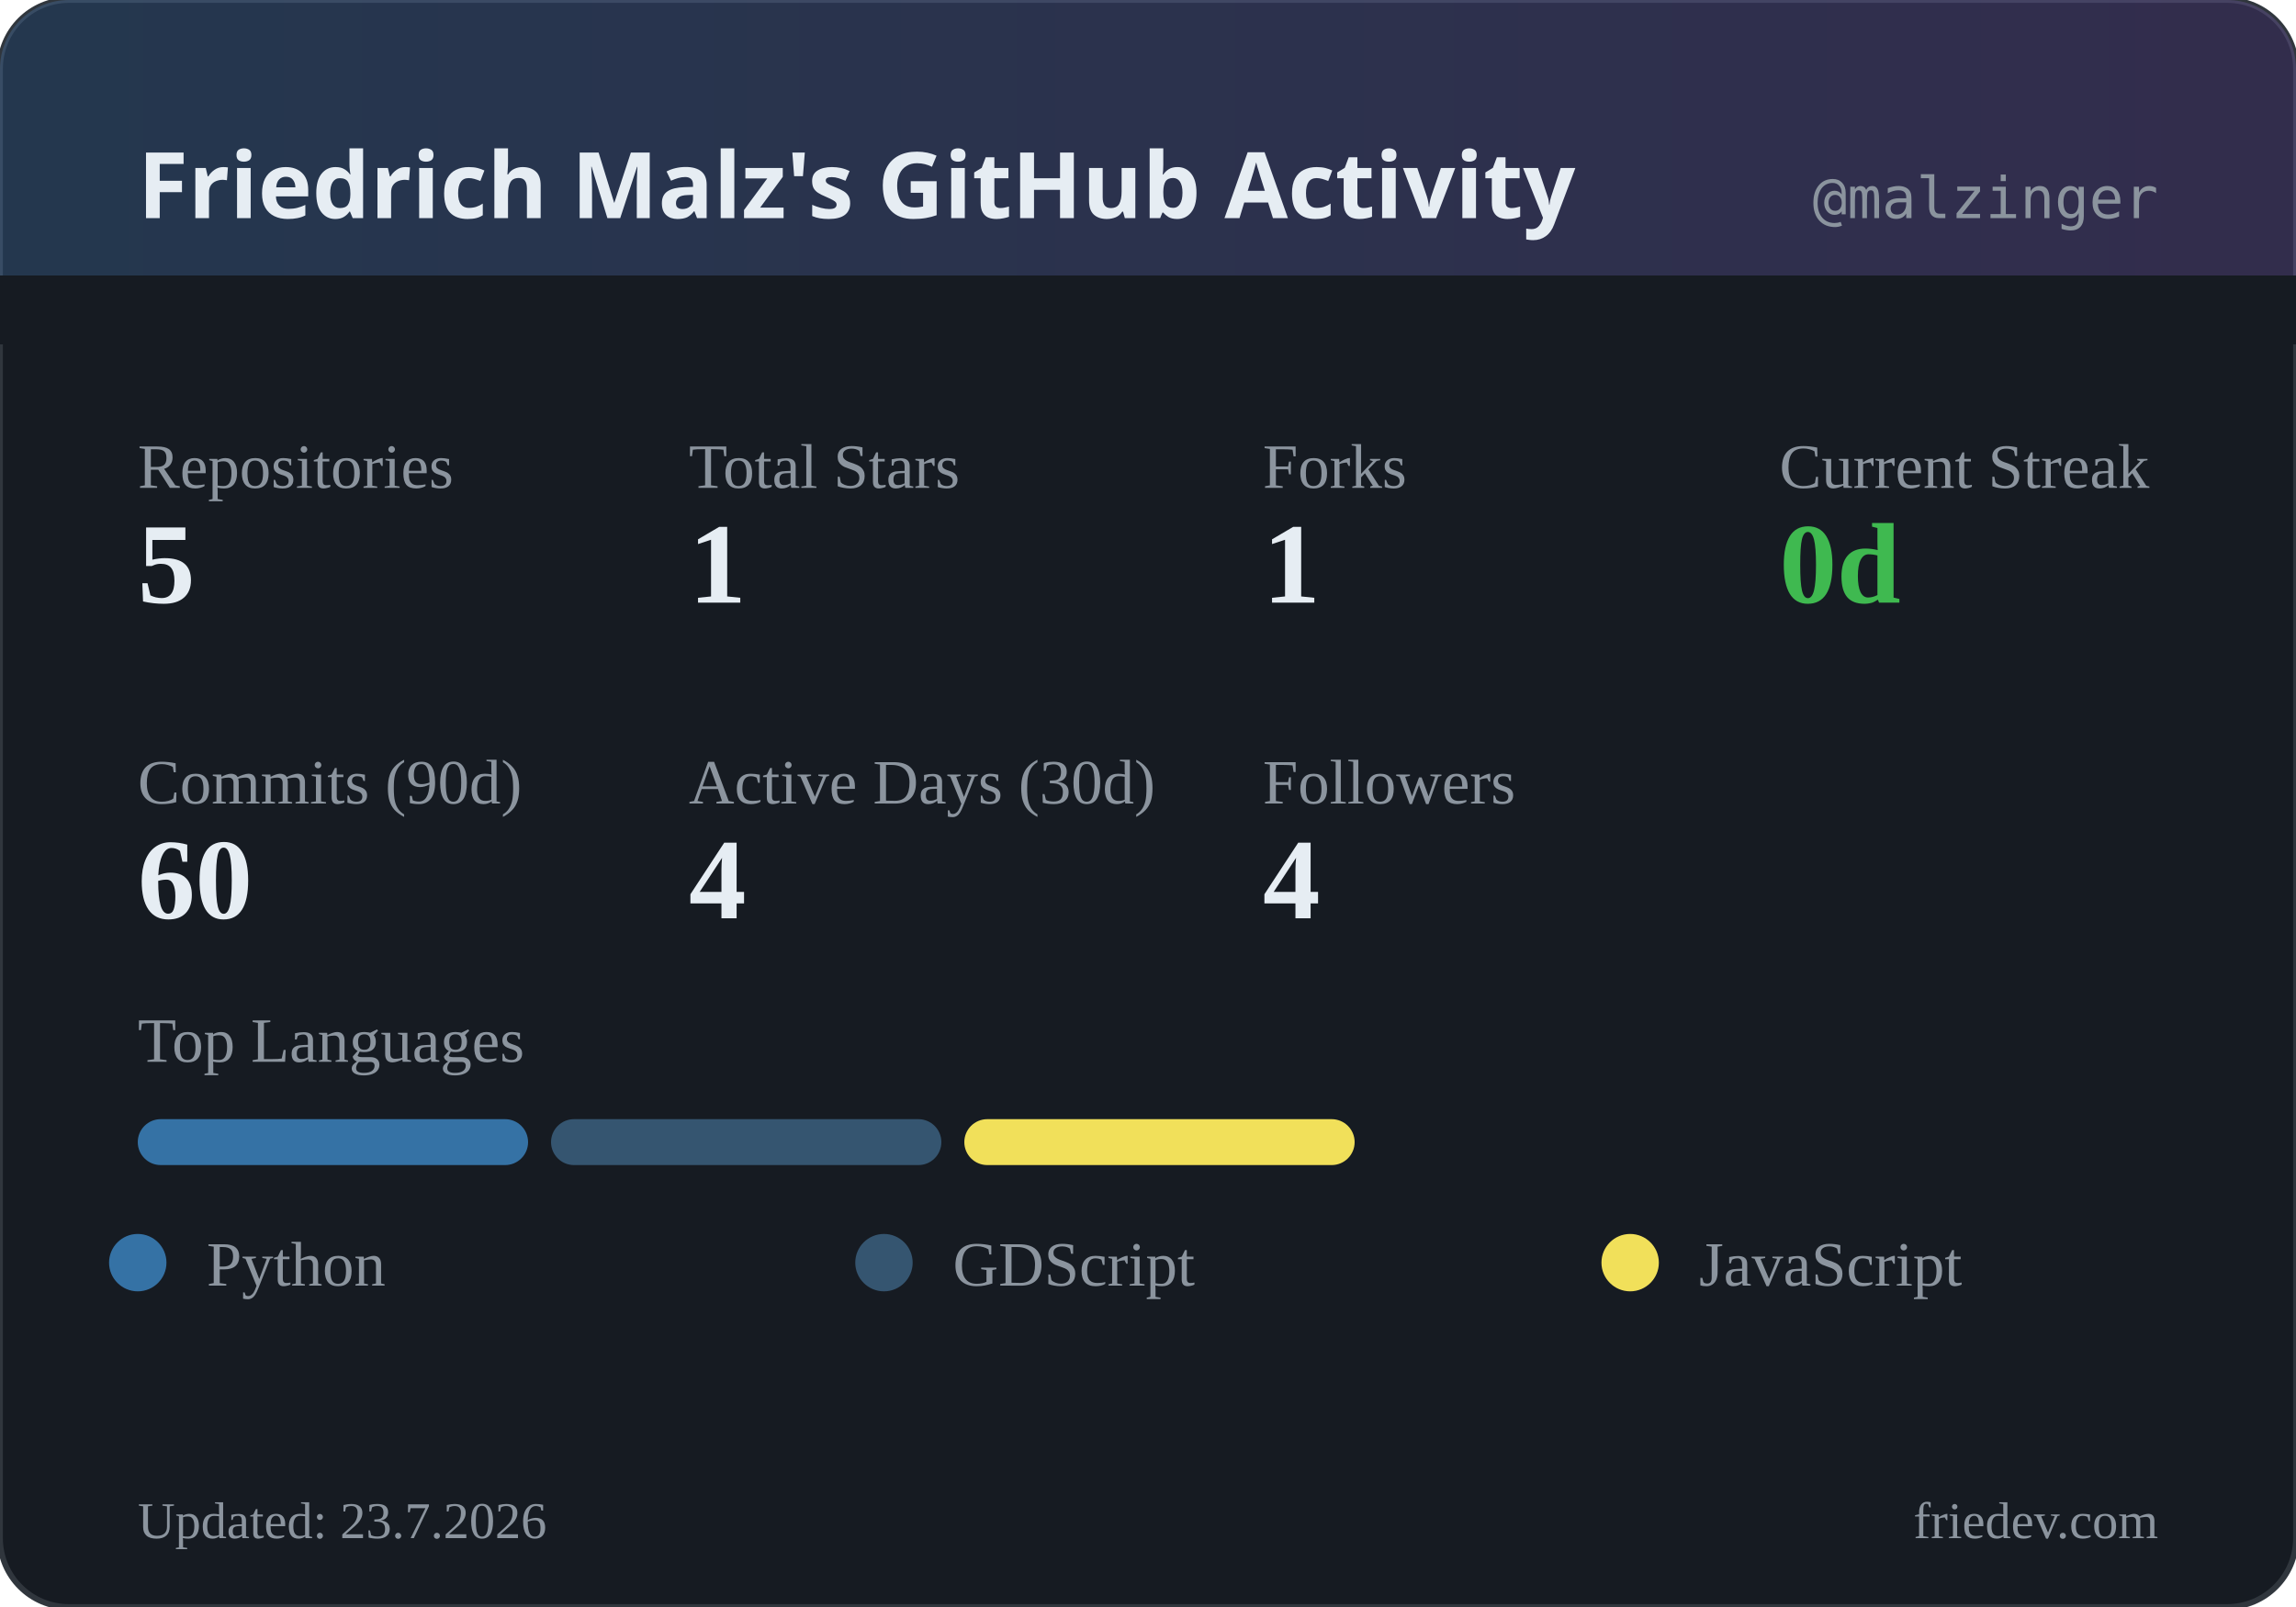
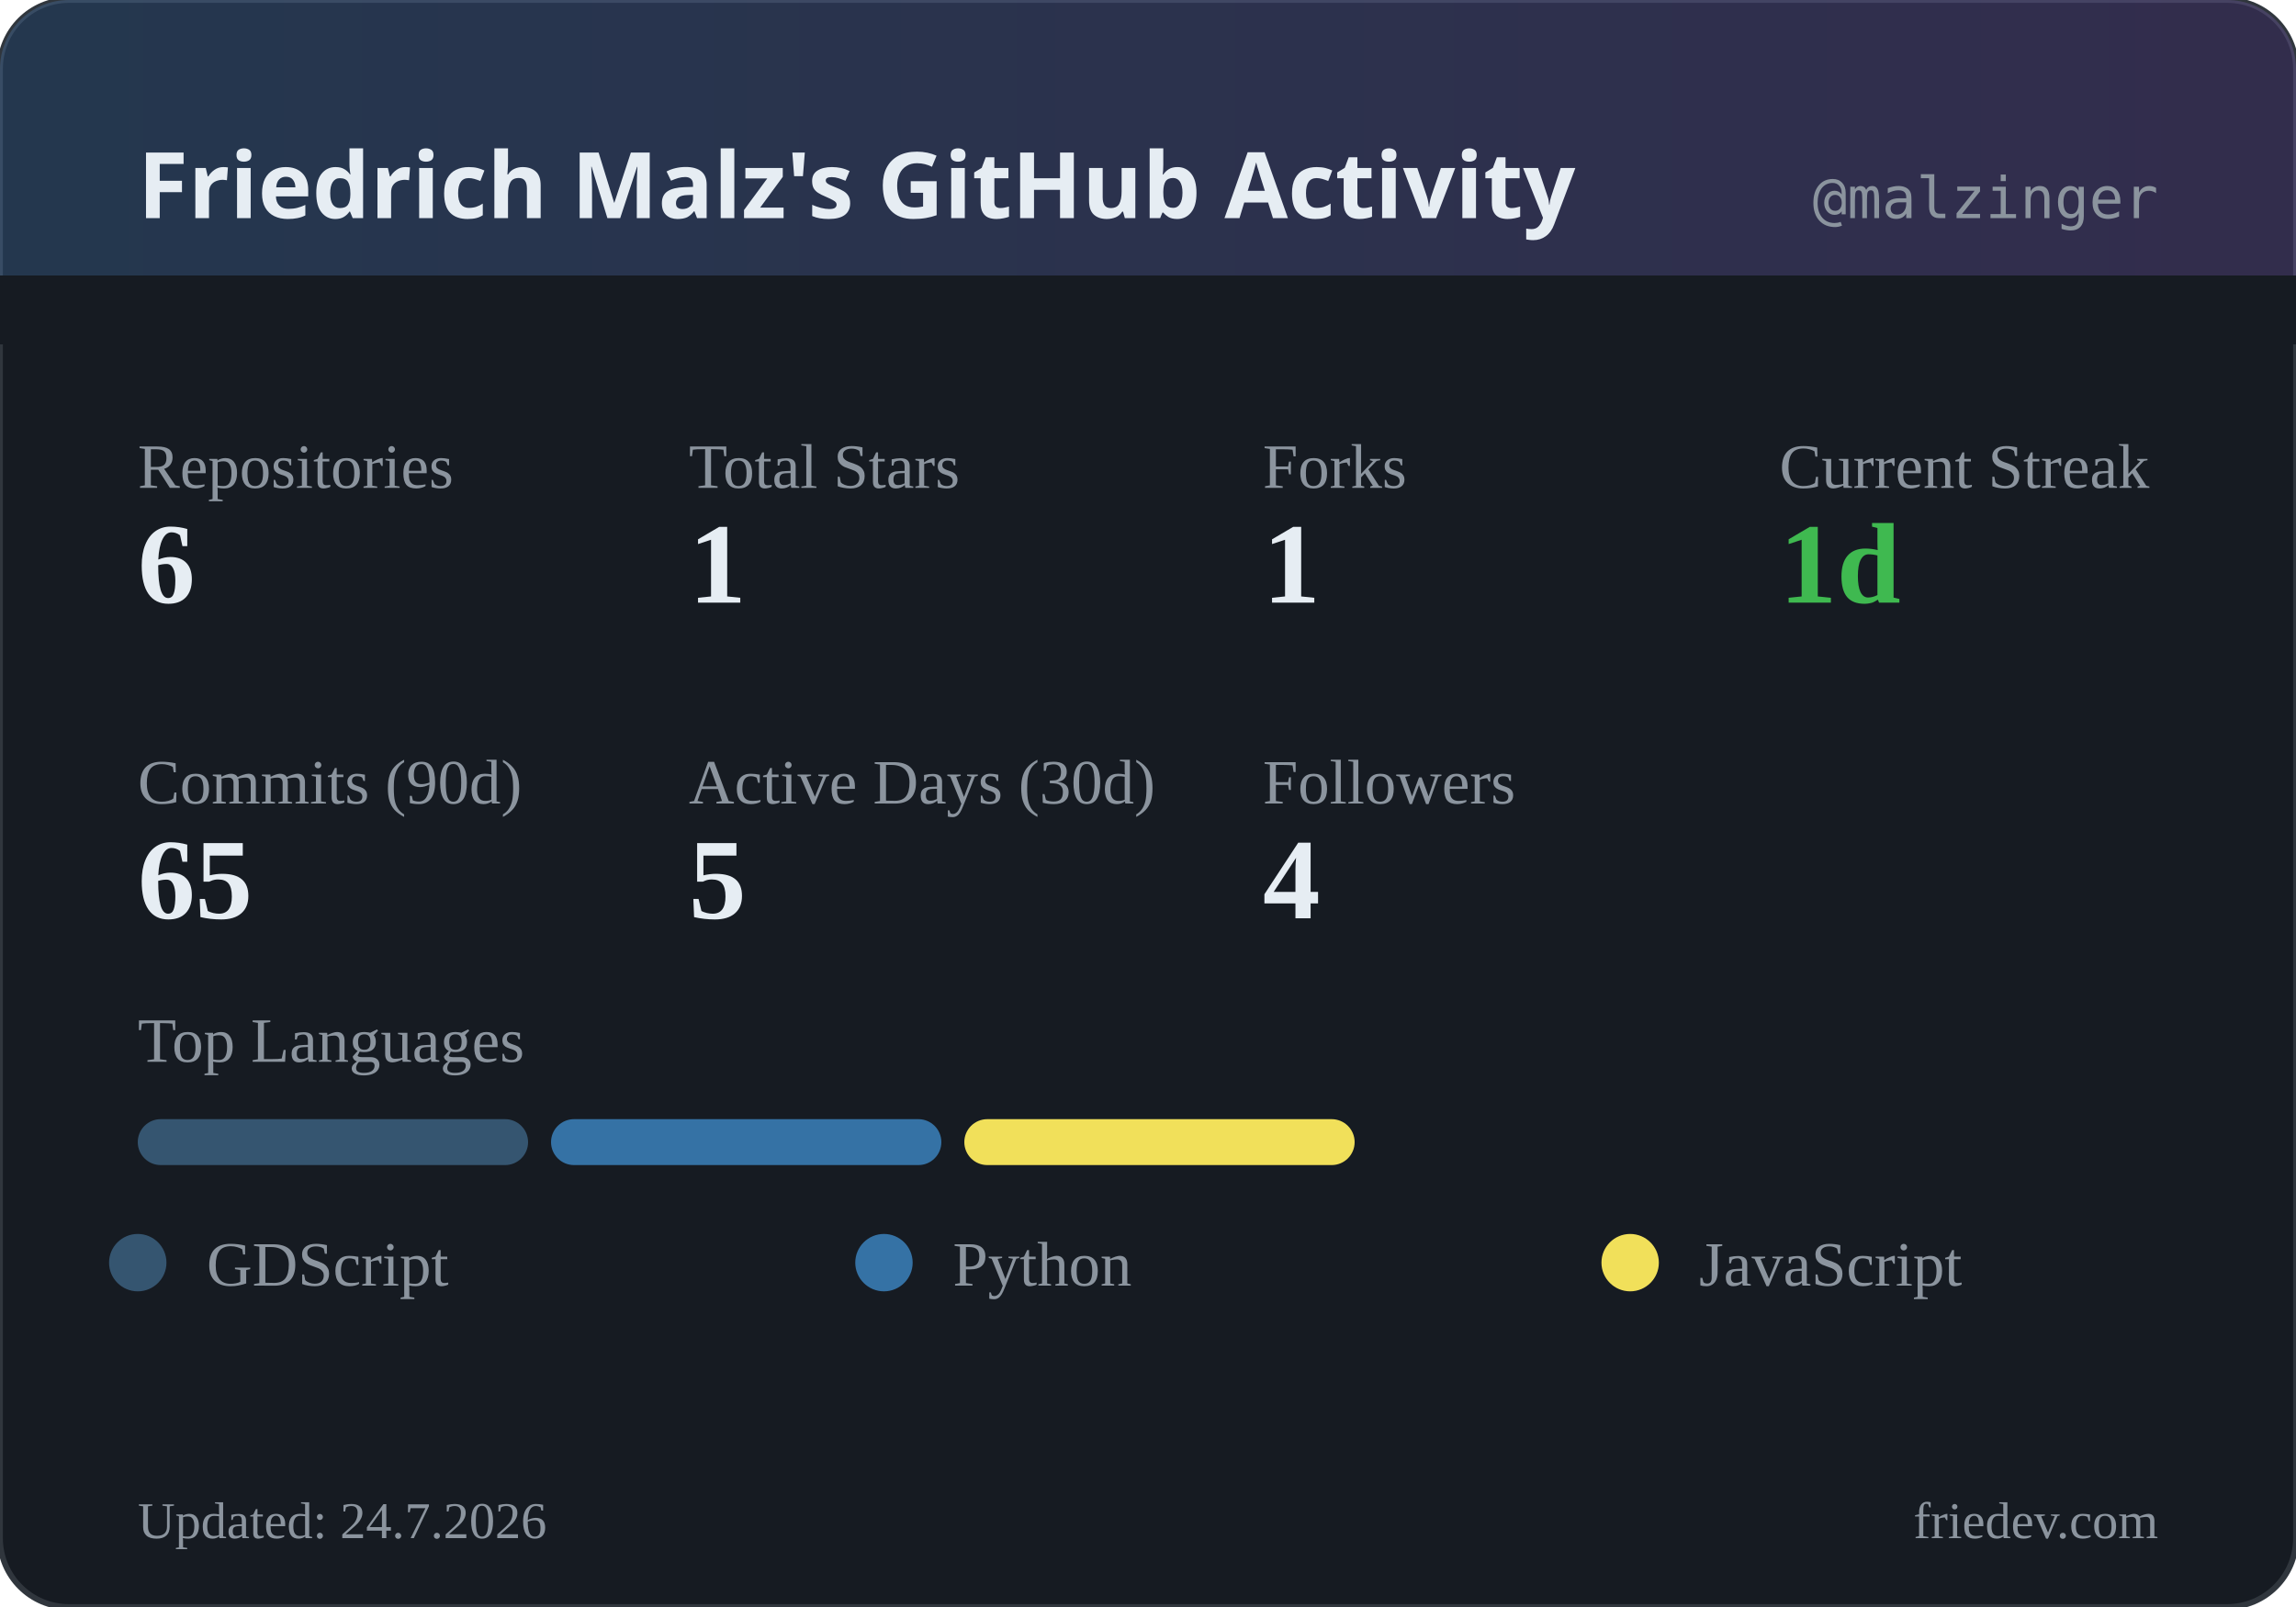
<svg xmlns="http://www.w3.org/2000/svg" width="400" height="280" viewBox="0 0 400 280">
  <defs>
    <linearGradient id="headerGrad" x1="0%" y1="0%" x2="100%" y2="0%">
      <stop offset="0%" style="stop-color:#58a6ff;stop-opacity:0.2" />
      <stop offset="100%" style="stop-color:#a371f7;stop-opacity:0.2" />
    </linearGradient>
  </defs>
  <rect width="400" height="280" rx="12" fill="#161b22" />
  <rect width="400" height="280" rx="12" fill="none" stroke="#30363d" stroke-width="1" />
  <rect width="400" height="60" rx="12" fill="url(#headerGrad)" />
  <rect x="0" y="48" width="400" height="12" fill="#161b22" />
  <text x="24" y="38" fill="#e6edf3" font-family="system-ui, sans-serif" font-size="16" font-weight="600">Friedrich Malz's GitHub Activity</text>
  <text x="376" y="38" fill="#8b949e" font-family="monospace" font-size="10" text-anchor="end">@malzinger</text>
  <text x="24" y="85" fill="#8b949e" font-size="11">Repositories</text>
-   <text x="24" y="105" fill="#e6edf3" font-size="20" font-weight="600">5</text>
+   <text x="24" y="105" fill="#e6edf3" font-size="20" font-weight="600">6</text>
  <text x="120" y="85" fill="#8b949e" font-size="11">Total Stars</text>
  <text x="120" y="105" fill="#e6edf3" font-size="20" font-weight="600">1</text>
  <text x="220" y="85" fill="#8b949e" font-size="11">Forks</text>
  <text x="220" y="105" fill="#e6edf3" font-size="20" font-weight="600">1</text>
  <text x="310" y="85" fill="#8b949e" font-size="11">Current Streak</text>
-   <text x="310" y="105" fill="#3fb950" font-size="20" font-weight="600">0d</text>
+   <text x="310" y="105" fill="#3fb950" font-size="20" font-weight="600">1d</text>
  <text x="24" y="140" fill="#8b949e" font-size="11">Commits (90d)</text>
-   <text x="24" y="160" fill="#e6edf3" font-size="20" font-weight="600">60</text>
+   <text x="24" y="160" fill="#e6edf3" font-size="20" font-weight="600">65</text>
  <text x="120" y="140" fill="#8b949e" font-size="11">Active Days (30d)</text>
-   <text x="120" y="160" fill="#e6edf3" font-size="20" font-weight="600">4</text>
+   <text x="120" y="160" fill="#e6edf3" font-size="20" font-weight="600">5</text>
  <text x="220" y="140" fill="#8b949e" font-size="11">Followers</text>
  <text x="220" y="160" fill="#e6edf3" font-size="20" font-weight="600">4</text>
  <text x="24" y="185" fill="#8b949e" font-size="11">Top Languages</text>
-   <rect x="24" y="195" width="68" height="8" rx="4" fill="#3572A5" />
-   <rect x="96" y="195" width="68" height="8" rx="4" fill="#355570" />
+   <rect x="24" y="195" width="68" height="8" rx="4" fill="#355570" />
+   <rect x="96" y="195" width="68" height="8" rx="4" fill="#3572A5" />
  <rect x="168" y="195" width="68" height="8" rx="4" fill="#f1e05a" />
-   <circle cx="24" cy="220" r="5" fill="#3572A5" />
-   <text x="36" y="224" fill="#8b949e" font-size="11">Python</text>
-   <circle cx="154" cy="220" r="5" fill="#355570" />
-   <text x="166" y="224" fill="#8b949e" font-size="11">GDScript</text>
+   <circle cx="24" cy="220" r="5" fill="#355570" />
+   <text x="36" y="224" fill="#8b949e" font-size="11">GDScript</text>
+   <circle cx="154" cy="220" r="5" fill="#3572A5" />
+   <text x="166" y="224" fill="#8b949e" font-size="11">Python</text>
  <circle cx="284" cy="220" r="5" fill="#f1e05a" />
  <text x="296" y="224" fill="#8b949e" font-size="11">JavaScript</text>
-   <text x="24" y="268" fill="#8b949e" font-size="9">Updated: 23.7.2026</text>
+   <text x="24" y="268" fill="#8b949e" font-size="9">Updated: 24.7.2026</text>
  <text x="376" y="268" fill="#8b949e" font-size="9" text-anchor="end">friedev.com</text>
</svg>
